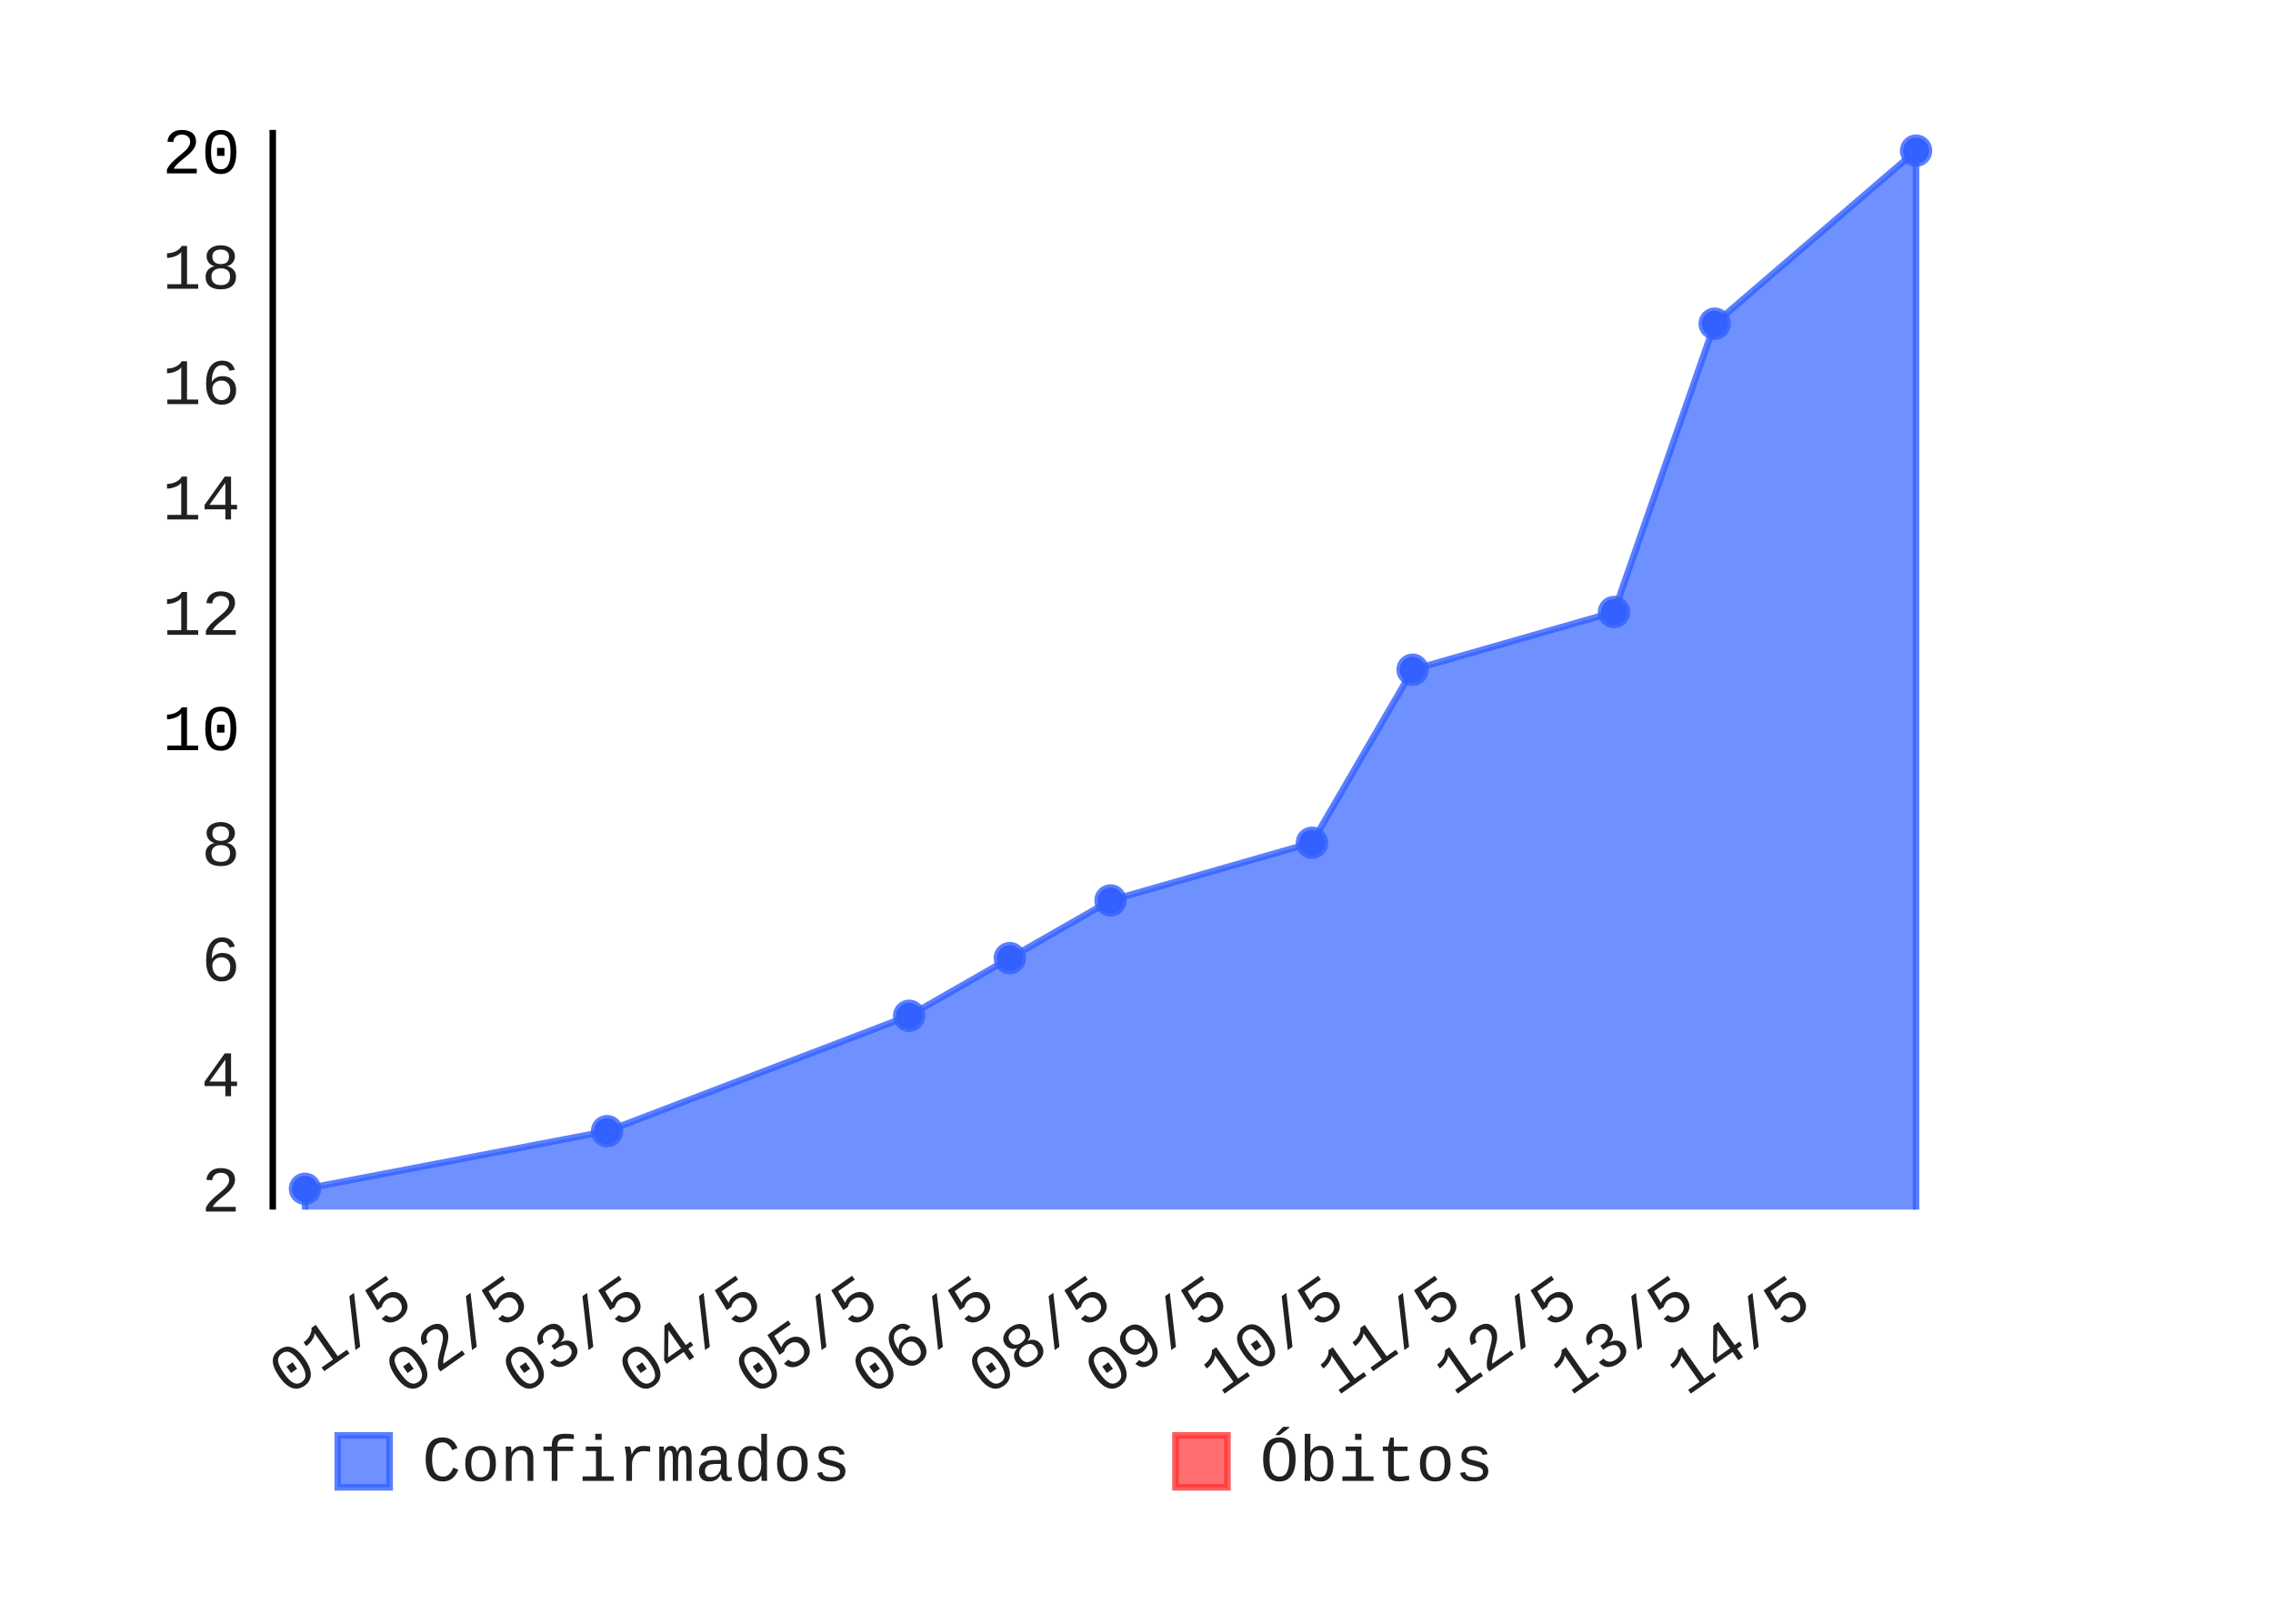
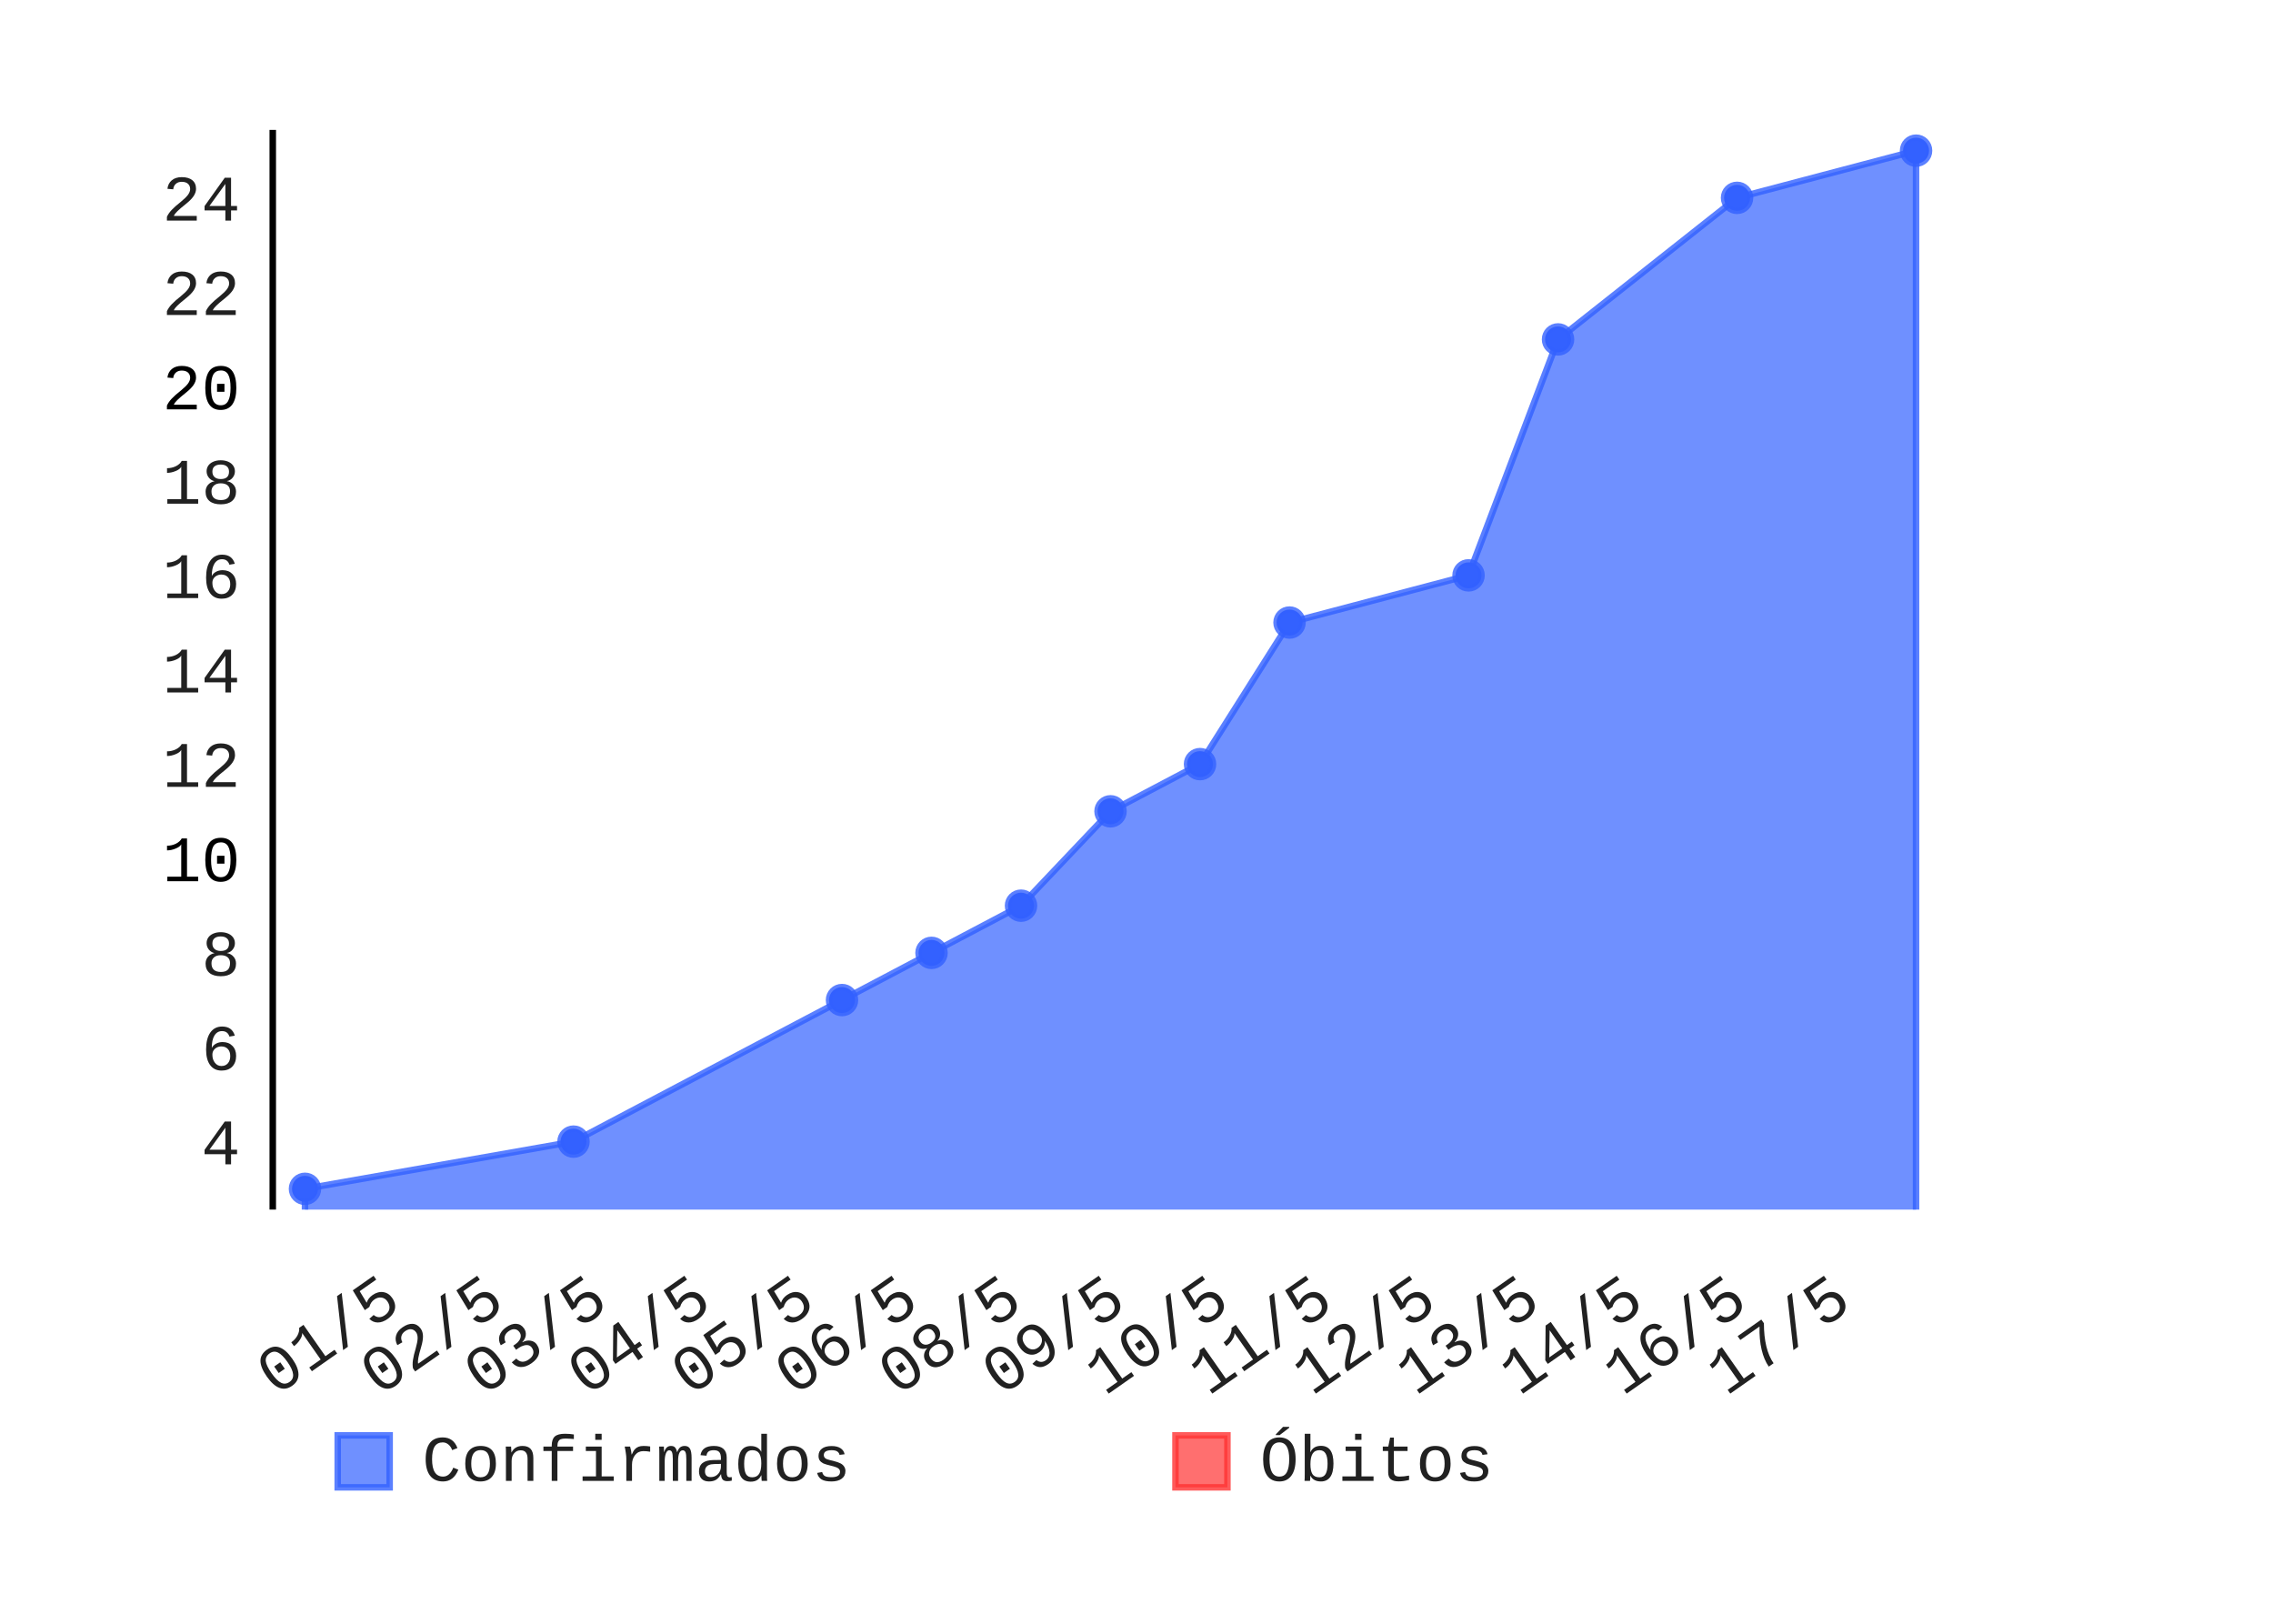
- <svg xmlns="http://www.w3.org/2000/svg" id="chart-6d333f2e-d111-4123-b701-7c01aeddf177" class="pygal-chart" viewBox="0 0 350 250" width="350" height="250">
+ <svg xmlns="http://www.w3.org/2000/svg" id="chart-ec5218f5-ed68-41f5-a3b0-758fc0982aa0" class="pygal-chart" viewBox="0 0 350 250" width="350" height="250">
  <defs>
-     <style type="text/css">#chart-6d333f2e-d111-4123-b701-7c01aeddf177{-webkit-user-select:none;-webkit-font-smoothing:antialiased;font-family:Consolas,"Liberation Mono",Menlo,Courier,monospace}#chart-6d333f2e-d111-4123-b701-7c01aeddf177 .title{font-family:Consolas,"Liberation Mono",Menlo,Courier,monospace;font-size:8px}#chart-6d333f2e-d111-4123-b701-7c01aeddf177 .legends .legend text{font-family:Consolas,"Liberation Mono",Menlo,Courier,monospace;font-size:10px}#chart-6d333f2e-d111-4123-b701-7c01aeddf177 .axis text{font-family:Consolas,"Liberation Mono",Menlo,Courier,monospace;font-size:10px}#chart-6d333f2e-d111-4123-b701-7c01aeddf177 .axis text.major{font-family:Consolas,"Liberation Mono",Menlo,Courier,monospace;font-size:10px}#chart-6d333f2e-d111-4123-b701-7c01aeddf177 .text-overlay text.value{font-family:Consolas,"Liberation Mono",Menlo,Courier,monospace;font-size:16px}#chart-6d333f2e-d111-4123-b701-7c01aeddf177 .text-overlay text.label{font-family:Consolas,"Liberation Mono",Menlo,Courier,monospace;font-size:10px}#chart-6d333f2e-d111-4123-b701-7c01aeddf177 .tooltip{font-family:Consolas,"Liberation Mono",Menlo,Courier,monospace;font-size:12px}#chart-6d333f2e-d111-4123-b701-7c01aeddf177 text.no_data{font-family:Consolas,"Liberation Mono",Menlo,Courier,monospace;font-size:64px}
- #chart-6d333f2e-d111-4123-b701-7c01aeddf177{background-color:transparent}#chart-6d333f2e-d111-4123-b701-7c01aeddf177 path,#chart-6d333f2e-d111-4123-b701-7c01aeddf177 line,#chart-6d333f2e-d111-4123-b701-7c01aeddf177 rect,#chart-6d333f2e-d111-4123-b701-7c01aeddf177 circle{-webkit-transition:150ms;-moz-transition:150ms;transition:150ms}#chart-6d333f2e-d111-4123-b701-7c01aeddf177 .graph &gt; .background{fill:transparent}#chart-6d333f2e-d111-4123-b701-7c01aeddf177 .plot &gt; .background{fill:rgba(255,255,255,1)}#chart-6d333f2e-d111-4123-b701-7c01aeddf177 .graph{fill:rgba(0,0,0,.87)}#chart-6d333f2e-d111-4123-b701-7c01aeddf177 text.no_data{fill:rgba(0,0,0,1)}#chart-6d333f2e-d111-4123-b701-7c01aeddf177 .title{fill:rgba(0,0,0,1)}#chart-6d333f2e-d111-4123-b701-7c01aeddf177 .legends .legend text{fill:rgba(0,0,0,.87)}#chart-6d333f2e-d111-4123-b701-7c01aeddf177 .legends .legend:hover text{fill:rgba(0,0,0,1)}#chart-6d333f2e-d111-4123-b701-7c01aeddf177 .axis .line{stroke:rgba(0,0,0,1)}#chart-6d333f2e-d111-4123-b701-7c01aeddf177 .axis .guide.line{stroke:rgba(0,0,0,.54)}#chart-6d333f2e-d111-4123-b701-7c01aeddf177 .axis .major.line{stroke:rgba(0,0,0,.87)}#chart-6d333f2e-d111-4123-b701-7c01aeddf177 .axis text.major{fill:rgba(0,0,0,1)}#chart-6d333f2e-d111-4123-b701-7c01aeddf177 .axis.y .guides:hover .guide.line,#chart-6d333f2e-d111-4123-b701-7c01aeddf177 .line-graph .axis.x .guides:hover .guide.line,#chart-6d333f2e-d111-4123-b701-7c01aeddf177 .stackedline-graph .axis.x .guides:hover .guide.line,#chart-6d333f2e-d111-4123-b701-7c01aeddf177 .xy-graph .axis.x .guides:hover .guide.line{stroke:rgba(0,0,0,1)}#chart-6d333f2e-d111-4123-b701-7c01aeddf177 .axis .guides:hover text{fill:rgba(0,0,0,1)}#chart-6d333f2e-d111-4123-b701-7c01aeddf177 .reactive{fill-opacity:.7;stroke-opacity:.8}#chart-6d333f2e-d111-4123-b701-7c01aeddf177 .ci{stroke:rgba(0,0,0,.87)}#chart-6d333f2e-d111-4123-b701-7c01aeddf177 .reactive.active,#chart-6d333f2e-d111-4123-b701-7c01aeddf177 .active .reactive{fill-opacity:.8;stroke-opacity:.9;stroke-width:4}#chart-6d333f2e-d111-4123-b701-7c01aeddf177 .ci .reactive.active{stroke-width:1.5}#chart-6d333f2e-d111-4123-b701-7c01aeddf177 .series text{fill:rgba(0,0,0,1)}#chart-6d333f2e-d111-4123-b701-7c01aeddf177 .tooltip rect{fill:rgba(255,255,255,1);stroke:rgba(0,0,0,1);-webkit-transition:opacity 150ms;-moz-transition:opacity 150ms;transition:opacity 150ms}#chart-6d333f2e-d111-4123-b701-7c01aeddf177 .tooltip .label{fill:rgba(0,0,0,.87)}#chart-6d333f2e-d111-4123-b701-7c01aeddf177 .tooltip .label{fill:rgba(0,0,0,.87)}#chart-6d333f2e-d111-4123-b701-7c01aeddf177 .tooltip .legend{font-size:.8em;fill:rgba(0,0,0,.54)}#chart-6d333f2e-d111-4123-b701-7c01aeddf177 .tooltip .x_label{font-size:.6em;fill:rgba(0,0,0,1)}#chart-6d333f2e-d111-4123-b701-7c01aeddf177 .tooltip .xlink{font-size:.5em;text-decoration:underline}#chart-6d333f2e-d111-4123-b701-7c01aeddf177 .tooltip .value{font-size:1.5em}#chart-6d333f2e-d111-4123-b701-7c01aeddf177 .bound{font-size:.5em}#chart-6d333f2e-d111-4123-b701-7c01aeddf177 .max-value{font-size:.75em;fill:rgba(0,0,0,.54)}#chart-6d333f2e-d111-4123-b701-7c01aeddf177 .map-element{fill:rgba(255,255,255,1);stroke:rgba(0,0,0,.54) !important}#chart-6d333f2e-d111-4123-b701-7c01aeddf177 .map-element .reactive{fill-opacity:inherit;stroke-opacity:inherit}#chart-6d333f2e-d111-4123-b701-7c01aeddf177 .color-0,#chart-6d333f2e-d111-4123-b701-7c01aeddf177 .color-0 a:visited{stroke:#3361FF;fill:#3361FF}#chart-6d333f2e-d111-4123-b701-7c01aeddf177 .color-1,#chart-6d333f2e-d111-4123-b701-7c01aeddf177 .color-1 a:visited{stroke:#FF3333;fill:#FF3333}#chart-6d333f2e-d111-4123-b701-7c01aeddf177 .text-overlay .color-0 text{fill:black}#chart-6d333f2e-d111-4123-b701-7c01aeddf177 .text-overlay .color-1 text{fill:black}
- #chart-6d333f2e-d111-4123-b701-7c01aeddf177 text.no_data{text-anchor:middle}#chart-6d333f2e-d111-4123-b701-7c01aeddf177 .guide.line{fill:none}#chart-6d333f2e-d111-4123-b701-7c01aeddf177 .centered{text-anchor:middle}#chart-6d333f2e-d111-4123-b701-7c01aeddf177 .title{text-anchor:middle}#chart-6d333f2e-d111-4123-b701-7c01aeddf177 .legends .legend text{fill-opacity:1}#chart-6d333f2e-d111-4123-b701-7c01aeddf177 .axis.x text{text-anchor:middle}#chart-6d333f2e-d111-4123-b701-7c01aeddf177 .axis.x:not(.web) text[transform]{text-anchor:start}#chart-6d333f2e-d111-4123-b701-7c01aeddf177 .axis.x:not(.web) text[transform].backwards{text-anchor:end}#chart-6d333f2e-d111-4123-b701-7c01aeddf177 .axis.y text{text-anchor:end}#chart-6d333f2e-d111-4123-b701-7c01aeddf177 .axis.y text[transform].backwards{text-anchor:start}#chart-6d333f2e-d111-4123-b701-7c01aeddf177 .axis.y2 text{text-anchor:start}#chart-6d333f2e-d111-4123-b701-7c01aeddf177 .axis.y2 text[transform].backwards{text-anchor:end}#chart-6d333f2e-d111-4123-b701-7c01aeddf177 .axis .guide.line{stroke-dasharray:4,4}#chart-6d333f2e-d111-4123-b701-7c01aeddf177 .axis .major.guide.line{stroke-dasharray:6,6}#chart-6d333f2e-d111-4123-b701-7c01aeddf177 .horizontal .axis.y .guide.line,#chart-6d333f2e-d111-4123-b701-7c01aeddf177 .horizontal .axis.y2 .guide.line,#chart-6d333f2e-d111-4123-b701-7c01aeddf177 .vertical .axis.x .guide.line{opacity:0}#chart-6d333f2e-d111-4123-b701-7c01aeddf177 .horizontal .axis.always_show .guide.line,#chart-6d333f2e-d111-4123-b701-7c01aeddf177 .vertical .axis.always_show .guide.line{opacity:1 !important}#chart-6d333f2e-d111-4123-b701-7c01aeddf177 .axis.y .guides:hover .guide.line,#chart-6d333f2e-d111-4123-b701-7c01aeddf177 .axis.y2 .guides:hover .guide.line,#chart-6d333f2e-d111-4123-b701-7c01aeddf177 .axis.x .guides:hover .guide.line{opacity:1}#chart-6d333f2e-d111-4123-b701-7c01aeddf177 .axis .guides:hover text{opacity:1}#chart-6d333f2e-d111-4123-b701-7c01aeddf177 .nofill{fill:none}#chart-6d333f2e-d111-4123-b701-7c01aeddf177 .subtle-fill{fill-opacity:.2}#chart-6d333f2e-d111-4123-b701-7c01aeddf177 .dot{stroke-width:1px;fill-opacity:1}#chart-6d333f2e-d111-4123-b701-7c01aeddf177 .dot.active{stroke-width:5px}#chart-6d333f2e-d111-4123-b701-7c01aeddf177 .dot.negative{fill:transparent}#chart-6d333f2e-d111-4123-b701-7c01aeddf177 text,#chart-6d333f2e-d111-4123-b701-7c01aeddf177 tspan{stroke:none !important}#chart-6d333f2e-d111-4123-b701-7c01aeddf177 .series text.active{opacity:1}#chart-6d333f2e-d111-4123-b701-7c01aeddf177 .tooltip rect{fill-opacity:.95;stroke-width:.5}#chart-6d333f2e-d111-4123-b701-7c01aeddf177 .tooltip text{fill-opacity:1}#chart-6d333f2e-d111-4123-b701-7c01aeddf177 .showable{visibility:hidden}#chart-6d333f2e-d111-4123-b701-7c01aeddf177 .showable.shown{visibility:visible}#chart-6d333f2e-d111-4123-b701-7c01aeddf177 .gauge-background{fill:rgba(229,229,229,1);stroke:none}#chart-6d333f2e-d111-4123-b701-7c01aeddf177 .bg-lines{stroke:transparent;stroke-width:2px}</style>
+     <style type="text/css">#chart-ec5218f5-ed68-41f5-a3b0-758fc0982aa0{-webkit-user-select:none;-webkit-font-smoothing:antialiased;font-family:Consolas,"Liberation Mono",Menlo,Courier,monospace}#chart-ec5218f5-ed68-41f5-a3b0-758fc0982aa0 .title{font-family:Consolas,"Liberation Mono",Menlo,Courier,monospace;font-size:8px}#chart-ec5218f5-ed68-41f5-a3b0-758fc0982aa0 .legends .legend text{font-family:Consolas,"Liberation Mono",Menlo,Courier,monospace;font-size:10px}#chart-ec5218f5-ed68-41f5-a3b0-758fc0982aa0 .axis text{font-family:Consolas,"Liberation Mono",Menlo,Courier,monospace;font-size:10px}#chart-ec5218f5-ed68-41f5-a3b0-758fc0982aa0 .axis text.major{font-family:Consolas,"Liberation Mono",Menlo,Courier,monospace;font-size:10px}#chart-ec5218f5-ed68-41f5-a3b0-758fc0982aa0 .text-overlay text.value{font-family:Consolas,"Liberation Mono",Menlo,Courier,monospace;font-size:16px}#chart-ec5218f5-ed68-41f5-a3b0-758fc0982aa0 .text-overlay text.label{font-family:Consolas,"Liberation Mono",Menlo,Courier,monospace;font-size:10px}#chart-ec5218f5-ed68-41f5-a3b0-758fc0982aa0 .tooltip{font-family:Consolas,"Liberation Mono",Menlo,Courier,monospace;font-size:12px}#chart-ec5218f5-ed68-41f5-a3b0-758fc0982aa0 text.no_data{font-family:Consolas,"Liberation Mono",Menlo,Courier,monospace;font-size:64px}
+ #chart-ec5218f5-ed68-41f5-a3b0-758fc0982aa0{background-color:transparent}#chart-ec5218f5-ed68-41f5-a3b0-758fc0982aa0 path,#chart-ec5218f5-ed68-41f5-a3b0-758fc0982aa0 line,#chart-ec5218f5-ed68-41f5-a3b0-758fc0982aa0 rect,#chart-ec5218f5-ed68-41f5-a3b0-758fc0982aa0 circle{-webkit-transition:150ms;-moz-transition:150ms;transition:150ms}#chart-ec5218f5-ed68-41f5-a3b0-758fc0982aa0 .graph &gt; .background{fill:transparent}#chart-ec5218f5-ed68-41f5-a3b0-758fc0982aa0 .plot &gt; .background{fill:rgba(255,255,255,1)}#chart-ec5218f5-ed68-41f5-a3b0-758fc0982aa0 .graph{fill:rgba(0,0,0,.87)}#chart-ec5218f5-ed68-41f5-a3b0-758fc0982aa0 text.no_data{fill:rgba(0,0,0,1)}#chart-ec5218f5-ed68-41f5-a3b0-758fc0982aa0 .title{fill:rgba(0,0,0,1)}#chart-ec5218f5-ed68-41f5-a3b0-758fc0982aa0 .legends .legend text{fill:rgba(0,0,0,.87)}#chart-ec5218f5-ed68-41f5-a3b0-758fc0982aa0 .legends .legend:hover text{fill:rgba(0,0,0,1)}#chart-ec5218f5-ed68-41f5-a3b0-758fc0982aa0 .axis .line{stroke:rgba(0,0,0,1)}#chart-ec5218f5-ed68-41f5-a3b0-758fc0982aa0 .axis .guide.line{stroke:rgba(0,0,0,.54)}#chart-ec5218f5-ed68-41f5-a3b0-758fc0982aa0 .axis .major.line{stroke:rgba(0,0,0,.87)}#chart-ec5218f5-ed68-41f5-a3b0-758fc0982aa0 .axis text.major{fill:rgba(0,0,0,1)}#chart-ec5218f5-ed68-41f5-a3b0-758fc0982aa0 .axis.y .guides:hover .guide.line,#chart-ec5218f5-ed68-41f5-a3b0-758fc0982aa0 .line-graph .axis.x .guides:hover .guide.line,#chart-ec5218f5-ed68-41f5-a3b0-758fc0982aa0 .stackedline-graph .axis.x .guides:hover .guide.line,#chart-ec5218f5-ed68-41f5-a3b0-758fc0982aa0 .xy-graph .axis.x .guides:hover .guide.line{stroke:rgba(0,0,0,1)}#chart-ec5218f5-ed68-41f5-a3b0-758fc0982aa0 .axis .guides:hover text{fill:rgba(0,0,0,1)}#chart-ec5218f5-ed68-41f5-a3b0-758fc0982aa0 .reactive{fill-opacity:.7;stroke-opacity:.8}#chart-ec5218f5-ed68-41f5-a3b0-758fc0982aa0 .ci{stroke:rgba(0,0,0,.87)}#chart-ec5218f5-ed68-41f5-a3b0-758fc0982aa0 .reactive.active,#chart-ec5218f5-ed68-41f5-a3b0-758fc0982aa0 .active .reactive{fill-opacity:.8;stroke-opacity:.9;stroke-width:4}#chart-ec5218f5-ed68-41f5-a3b0-758fc0982aa0 .ci .reactive.active{stroke-width:1.5}#chart-ec5218f5-ed68-41f5-a3b0-758fc0982aa0 .series text{fill:rgba(0,0,0,1)}#chart-ec5218f5-ed68-41f5-a3b0-758fc0982aa0 .tooltip rect{fill:rgba(255,255,255,1);stroke:rgba(0,0,0,1);-webkit-transition:opacity 150ms;-moz-transition:opacity 150ms;transition:opacity 150ms}#chart-ec5218f5-ed68-41f5-a3b0-758fc0982aa0 .tooltip .label{fill:rgba(0,0,0,.87)}#chart-ec5218f5-ed68-41f5-a3b0-758fc0982aa0 .tooltip .label{fill:rgba(0,0,0,.87)}#chart-ec5218f5-ed68-41f5-a3b0-758fc0982aa0 .tooltip .legend{font-size:.8em;fill:rgba(0,0,0,.54)}#chart-ec5218f5-ed68-41f5-a3b0-758fc0982aa0 .tooltip .x_label{font-size:.6em;fill:rgba(0,0,0,1)}#chart-ec5218f5-ed68-41f5-a3b0-758fc0982aa0 .tooltip .xlink{font-size:.5em;text-decoration:underline}#chart-ec5218f5-ed68-41f5-a3b0-758fc0982aa0 .tooltip .value{font-size:1.5em}#chart-ec5218f5-ed68-41f5-a3b0-758fc0982aa0 .bound{font-size:.5em}#chart-ec5218f5-ed68-41f5-a3b0-758fc0982aa0 .max-value{font-size:.75em;fill:rgba(0,0,0,.54)}#chart-ec5218f5-ed68-41f5-a3b0-758fc0982aa0 .map-element{fill:rgba(255,255,255,1);stroke:rgba(0,0,0,.54) !important}#chart-ec5218f5-ed68-41f5-a3b0-758fc0982aa0 .map-element .reactive{fill-opacity:inherit;stroke-opacity:inherit}#chart-ec5218f5-ed68-41f5-a3b0-758fc0982aa0 .color-0,#chart-ec5218f5-ed68-41f5-a3b0-758fc0982aa0 .color-0 a:visited{stroke:#3361FF;fill:#3361FF}#chart-ec5218f5-ed68-41f5-a3b0-758fc0982aa0 .color-1,#chart-ec5218f5-ed68-41f5-a3b0-758fc0982aa0 .color-1 a:visited{stroke:#FF3333;fill:#FF3333}#chart-ec5218f5-ed68-41f5-a3b0-758fc0982aa0 .text-overlay .color-0 text{fill:black}#chart-ec5218f5-ed68-41f5-a3b0-758fc0982aa0 .text-overlay .color-1 text{fill:black}
+ #chart-ec5218f5-ed68-41f5-a3b0-758fc0982aa0 text.no_data{text-anchor:middle}#chart-ec5218f5-ed68-41f5-a3b0-758fc0982aa0 .guide.line{fill:none}#chart-ec5218f5-ed68-41f5-a3b0-758fc0982aa0 .centered{text-anchor:middle}#chart-ec5218f5-ed68-41f5-a3b0-758fc0982aa0 .title{text-anchor:middle}#chart-ec5218f5-ed68-41f5-a3b0-758fc0982aa0 .legends .legend text{fill-opacity:1}#chart-ec5218f5-ed68-41f5-a3b0-758fc0982aa0 .axis.x text{text-anchor:middle}#chart-ec5218f5-ed68-41f5-a3b0-758fc0982aa0 .axis.x:not(.web) text[transform]{text-anchor:start}#chart-ec5218f5-ed68-41f5-a3b0-758fc0982aa0 .axis.x:not(.web) text[transform].backwards{text-anchor:end}#chart-ec5218f5-ed68-41f5-a3b0-758fc0982aa0 .axis.y text{text-anchor:end}#chart-ec5218f5-ed68-41f5-a3b0-758fc0982aa0 .axis.y text[transform].backwards{text-anchor:start}#chart-ec5218f5-ed68-41f5-a3b0-758fc0982aa0 .axis.y2 text{text-anchor:start}#chart-ec5218f5-ed68-41f5-a3b0-758fc0982aa0 .axis.y2 text[transform].backwards{text-anchor:end}#chart-ec5218f5-ed68-41f5-a3b0-758fc0982aa0 .axis .guide.line{stroke-dasharray:4,4}#chart-ec5218f5-ed68-41f5-a3b0-758fc0982aa0 .axis .major.guide.line{stroke-dasharray:6,6}#chart-ec5218f5-ed68-41f5-a3b0-758fc0982aa0 .horizontal .axis.y .guide.line,#chart-ec5218f5-ed68-41f5-a3b0-758fc0982aa0 .horizontal .axis.y2 .guide.line,#chart-ec5218f5-ed68-41f5-a3b0-758fc0982aa0 .vertical .axis.x .guide.line{opacity:0}#chart-ec5218f5-ed68-41f5-a3b0-758fc0982aa0 .horizontal .axis.always_show .guide.line,#chart-ec5218f5-ed68-41f5-a3b0-758fc0982aa0 .vertical .axis.always_show .guide.line{opacity:1 !important}#chart-ec5218f5-ed68-41f5-a3b0-758fc0982aa0 .axis.y .guides:hover .guide.line,#chart-ec5218f5-ed68-41f5-a3b0-758fc0982aa0 .axis.y2 .guides:hover .guide.line,#chart-ec5218f5-ed68-41f5-a3b0-758fc0982aa0 .axis.x .guides:hover .guide.line{opacity:1}#chart-ec5218f5-ed68-41f5-a3b0-758fc0982aa0 .axis .guides:hover text{opacity:1}#chart-ec5218f5-ed68-41f5-a3b0-758fc0982aa0 .nofill{fill:none}#chart-ec5218f5-ed68-41f5-a3b0-758fc0982aa0 .subtle-fill{fill-opacity:.2}#chart-ec5218f5-ed68-41f5-a3b0-758fc0982aa0 .dot{stroke-width:1px;fill-opacity:1}#chart-ec5218f5-ed68-41f5-a3b0-758fc0982aa0 .dot.active{stroke-width:5px}#chart-ec5218f5-ed68-41f5-a3b0-758fc0982aa0 .dot.negative{fill:transparent}#chart-ec5218f5-ed68-41f5-a3b0-758fc0982aa0 text,#chart-ec5218f5-ed68-41f5-a3b0-758fc0982aa0 tspan{stroke:none !important}#chart-ec5218f5-ed68-41f5-a3b0-758fc0982aa0 .series text.active{opacity:1}#chart-ec5218f5-ed68-41f5-a3b0-758fc0982aa0 .tooltip rect{fill-opacity:.95;stroke-width:.5}#chart-ec5218f5-ed68-41f5-a3b0-758fc0982aa0 .tooltip text{fill-opacity:1}#chart-ec5218f5-ed68-41f5-a3b0-758fc0982aa0 .showable{visibility:hidden}#chart-ec5218f5-ed68-41f5-a3b0-758fc0982aa0 .showable.shown{visibility:visible}#chart-ec5218f5-ed68-41f5-a3b0-758fc0982aa0 .gauge-background{fill:rgba(229,229,229,1);stroke:none}#chart-ec5218f5-ed68-41f5-a3b0-758fc0982aa0 .bg-lines{stroke:transparent;stroke-width:2px}</style>
  </defs>
  <g class="graph datetimeline-graph vertical">
    <rect x="0" y="0" width="350" height="250" class="background" />
    <g transform="translate(42, 20)" class="plot">
      <rect x="0" y="0" width="258.0" height="166.234" class="background" />
      <g class="axis y">
        <g class="guides">
-           <text x="-5" y="166.537" class="">2</text>
+           <text x="-5" y="159.272" class="">4</text>
        </g>
        <g class="guides">
-           <text x="-5" y="148.777" class="">4</text>
+           <text x="-5" y="144.741" class="">6</text>
        </g>
        <g class="guides">
-           <text x="-5" y="131.017" class="">6</text>
+           <text x="-5" y="130.21" class="">8</text>
        </g>
        <g class="guides">
-           <text x="-5" y="113.257" class="">8</text>
+           <text x="-5" y="115.679" class="major">10</text>
        </g>
        <g class="guides">
-           <text x="-5" y="95.497" class="major">10</text>
+           <text x="-5" y="101.148" class="">12</text>
        </g>
        <g class="guides">
-           <text x="-5" y="77.737" class="">12</text>
+           <text x="-5" y="86.617" class="">14</text>
        </g>
        <g class="guides">
-           <text x="-5" y="59.977" class="">14</text>
+           <text x="-5" y="72.086" class="">16</text>
        </g>
        <g class="guides">
-           <text x="-5" y="42.217" class="">16</text>
+           <text x="-5" y="57.555" class="">18</text>
        </g>
        <g class="guides">
-           <text x="-5" y="24.457" class="">18</text>
+           <text x="-5" y="43.024" class="major">20</text>
        </g>
        <g class="guides">
-           <text x="-5" y="6.697" class="major">20</text>
+           <text x="-5" y="28.493" class="">22</text>
+         </g>
+         <g class="guides">
+           <text x="-5" y="13.962" class="">24</text>
        </g>
      </g>
      <g class="axis x">
        <path d="M0 0 v166.234" class="line" />
        <g class="guides">
-           <path d="M22.046 0 v166.234" class="guide line" />
-           <text x="22.046" y="181.234" class="backwards" transform="rotate(325 22.04554 181.2342)">01/5</text>
+           <path d="M20.147 0 v166.234" class="guide line" />
+           <text x="20.147" y="181.234" class="backwards" transform="rotate(325 20.14732 181.2342)">01/5</text>
        </g>
        <g class="guides">
-           <path d="M39.991 0 v166.234" class="guide line" />
-           <text x="39.991" y="181.234" class="backwards" transform="rotate(325 39.99092 181.2342)">02/5</text>
+           <path d="M36.099 0 v166.234" class="guide line" />
+           <text x="36.099" y="181.234" class="backwards" transform="rotate(325 36.09877 181.2342)">02/5</text>
        </g>
        <g class="guides">
-           <path d="M57.936 0 v166.234" class="guide line" />
-           <text x="57.936" y="181.234" class="backwards" transform="rotate(325 57.9363 181.2342)">03/5</text>
+           <path d="M52.05 0 v166.234" class="guide line" />
+           <text x="52.05" y="181.234" class="backwards" transform="rotate(325 52.05021 181.2342)">03/5</text>
        </g>
        <g class="guides">
-           <path d="M75.882 0 v166.234" class="guide line" />
-           <text x="75.882" y="181.234" class="backwards" transform="rotate(325 75.88168 181.2342)">04/5</text>
+           <path d="M68.002 0 v166.234" class="guide line" />
+           <text x="68.002" y="181.234" class="backwards" transform="rotate(325 68.00166 181.2342)">04/5</text>
        </g>
        <g class="guides">
-           <path d="M93.827 0 v166.234" class="guide line" />
-           <text x="93.827" y="181.234" class="backwards" transform="rotate(325 93.82706 181.2342)">05/5</text>
+           <path d="M83.953 0 v166.234" class="guide line" />
+           <text x="83.953" y="181.234" class="backwards" transform="rotate(325 83.95311 181.2342)">05/5</text>
        </g>
        <g class="guides">
-           <path d="M111.772 0 v166.234" class="guide line" />
-           <text x="111.772" y="181.234" class="backwards" transform="rotate(325 111.7724 181.2342)">06/5</text>
+           <path d="M99.905 0 v166.234" class="guide line" />
+           <text x="99.905" y="181.234" class="backwards" transform="rotate(325 99.90456 181.2342)">06/5</text>
        </g>
        <g class="guides">
-           <path d="M129.718 0 v166.234" class="guide line" />
-           <text x="129.718" y="181.234" class="backwards" transform="rotate(325 129.7178 181.2342)">08/5</text>
+           <path d="M115.856 0 v166.234" class="guide line" />
+           <text x="115.856" y="181.234" class="backwards" transform="rotate(325 115.856 181.2342)">08/5</text>
        </g>
        <g class="guides">
-           <path d="M147.663 0 v166.234" class="guide line" />
-           <text x="147.663" y="181.234" class="backwards" transform="rotate(325 147.6632 181.2342)">09/5</text>
+           <path d="M131.807 0 v166.234" class="guide line" />
+           <text x="131.807" y="181.234" class="backwards" transform="rotate(325 131.8075 181.2342)">09/5</text>
        </g>
        <g class="guides">
-           <path d="M165.609 0 v166.234" class="guide line" />
-           <text x="165.609" y="181.234" class="backwards" transform="rotate(325 165.6086 181.2342)">10/5</text>
+           <path d="M147.759 0 v166.234" class="guide line" />
+           <text x="147.759" y="181.234" class="backwards" transform="rotate(325 147.7589 181.2342)">10/5</text>
        </g>
        <g class="guides">
-           <path d="M183.554 0 v166.234" class="guide line" />
-           <text x="183.554" y="181.234" class="backwards" transform="rotate(325 183.554 181.2342)">11/5</text>
+           <path d="M163.71 0 v166.234" class="guide line" />
+           <text x="163.71" y="181.234" class="backwards" transform="rotate(325 163.7104 181.2342)">11/5</text>
        </g>
        <g class="guides">
-           <path d="M201.499 0 v166.234" class="guide line" />
-           <text x="201.499" y="181.234" class="backwards" transform="rotate(325 201.4993 181.2342)">12/5</text>
+           <path d="M179.662 0 v166.234" class="guide line" />
+           <text x="179.662" y="181.234" class="backwards" transform="rotate(325 179.6618 181.2342)">12/5</text>
        </g>
        <g class="guides">
-           <path d="M219.445 0 v166.234" class="guide line" />
-           <text x="219.445" y="181.234" class="backwards" transform="rotate(325 219.4447 181.2342)">13/5</text>
+           <path d="M195.613 0 v166.234" class="guide line" />
+           <text x="195.613" y="181.234" class="backwards" transform="rotate(325 195.6132 181.2342)">13/5</text>
        </g>
        <g class="guides">
-           <path d="M237.39 0 v166.234" class="guide line" />
-           <text x="237.39" y="181.234" class="backwards" transform="rotate(325 237.3901 181.2342)">14/5</text>
+           <path d="M211.565 0 v166.234" class="guide line" />
+           <text x="211.565" y="181.234" class="backwards" transform="rotate(325 211.5647 181.2342)">14/5</text>
+         </g>
+         <g class="guides">
+           <path d="M227.516 0 v166.234" class="guide line" />
+           <text x="227.516" y="181.234" class="backwards" transform="rotate(325 227.5161 181.2342)">16/5</text>
+         </g>
+         <g class="guides">
+           <path d="M243.468 0 v166.234" class="guide line" />
+           <text x="243.468" y="181.234" class="backwards" transform="rotate(325 243.4676 181.2342)">17/5</text>
        </g>
      </g>
      <g class="series serie-0 color-0">
-         <path d="M4.962 166.234 L4.962 163.037 51.476 154.157 97.99 136.397 113.495 127.517 129 118.637 160.01 109.757 175.514 83.117 206.524 74.237 222.029 29.837 253.038 3.197 253.038 166.234" class="line reactive" />
+         <path d="M4.962 166.234 L4.962 163.037 46.308 155.772 87.654 133.975 101.436 126.71 115.218 119.444 129 104.914 142.782 97.648 156.564 75.852 184.128 68.586 197.91 32.259 225.474 10.462 253.038 3.197 253.038 166.234" class="line reactive" />
      </g>
      <g class="series serie-1 color-1" />
    </g>
    <g class="titles" />
    <g transform="translate(42, 20)" class="plot overlay">
      <g class="series serie-0 color-0">
        <g class="dots">
          <circle cx="4.962" cy="163.037" r="2" class="dot reactive tooltip-trigger" />
        </g>
        <g class="dots">
-           <circle cx="51.476" cy="154.157" r="2" class="dot reactive tooltip-trigger" />
+           <circle cx="46.308" cy="155.772" r="2" class="dot reactive tooltip-trigger" />
        </g>
        <g class="dots">
-           <circle cx="97.99" cy="136.397" r="2" class="dot reactive tooltip-trigger" />
+           <circle cx="87.654" cy="133.975" r="2" class="dot reactive tooltip-trigger" />
        </g>
        <g class="dots">
-           <circle cx="113.495" cy="127.517" r="2" class="dot reactive tooltip-trigger" />
+           <circle cx="101.436" cy="126.71" r="2" class="dot reactive tooltip-trigger" />
        </g>
        <g class="dots">
-           <circle cx="129.0" cy="118.637" r="2" class="dot reactive tooltip-trigger" />
+           <circle cx="115.218" cy="119.444" r="2" class="dot reactive tooltip-trigger" />
        </g>
        <g class="dots">
-           <circle cx="160.01" cy="109.757" r="2" class="dot reactive tooltip-trigger" />
+           <circle cx="129.0" cy="104.914" r="2" class="dot reactive tooltip-trigger" />
        </g>
        <g class="dots">
-           <circle cx="175.514" cy="83.117" r="2" class="dot reactive tooltip-trigger" />
+           <circle cx="142.782" cy="97.648" r="2" class="dot reactive tooltip-trigger" />
        </g>
        <g class="dots">
-           <circle cx="206.524" cy="74.237" r="2" class="dot reactive tooltip-trigger" />
+           <circle cx="156.564" cy="75.852" r="2" class="dot reactive tooltip-trigger" />
        </g>
        <g class="dots">
-           <circle cx="222.029" cy="29.837" r="2" class="dot reactive tooltip-trigger" />
+           <circle cx="184.128" cy="68.586" r="2" class="dot reactive tooltip-trigger" />
+         </g>
+         <g class="dots">
+           <circle cx="197.91" cy="32.259" r="2" class="dot reactive tooltip-trigger" />
+         </g>
+         <g class="dots">
+           <circle cx="225.474" cy="10.462" r="2" class="dot reactive tooltip-trigger" />
        </g>
        <g class="dots">
          <circle cx="253.038" cy="3.197" r="2" class="dot reactive tooltip-trigger" />
        </g>
      </g>
      <g class="series serie-1 color-1" />
    </g>
    <g transform="translate(42, 20)" class="plot text-overlay">
      <g class="series serie-0 color-0" />
      <g class="series serie-1 color-1" />
    </g>
    <g transform="translate(42, 20)" class="plot tooltip-overlay">
      <g transform="translate(0 0)" style="opacity: 0" class="tooltip">
        <rect rx="10" ry="10" width="0" height="0" class="tooltip-box" />
        <g class="text" />
      </g>
    </g>
    <g transform="translate(52, 220)" class="legends">
      <g id="activate-serie-0" class="legend reactive activate-serie">
        <rect x="0.0" y="1.0" width="8" height="8" class="color-0 reactive" />
        <text x="13.0" y="8.0">Confirmados</text>
      </g>
      <g id="activate-serie-1" class="legend reactive activate-serie">
        <rect x="129.0" y="1.0" width="8" height="8" class="color-1 reactive" />
        <text x="142.0" y="8.0">Óbitos</text>
      </g>
    </g>
  </g>
</svg>
